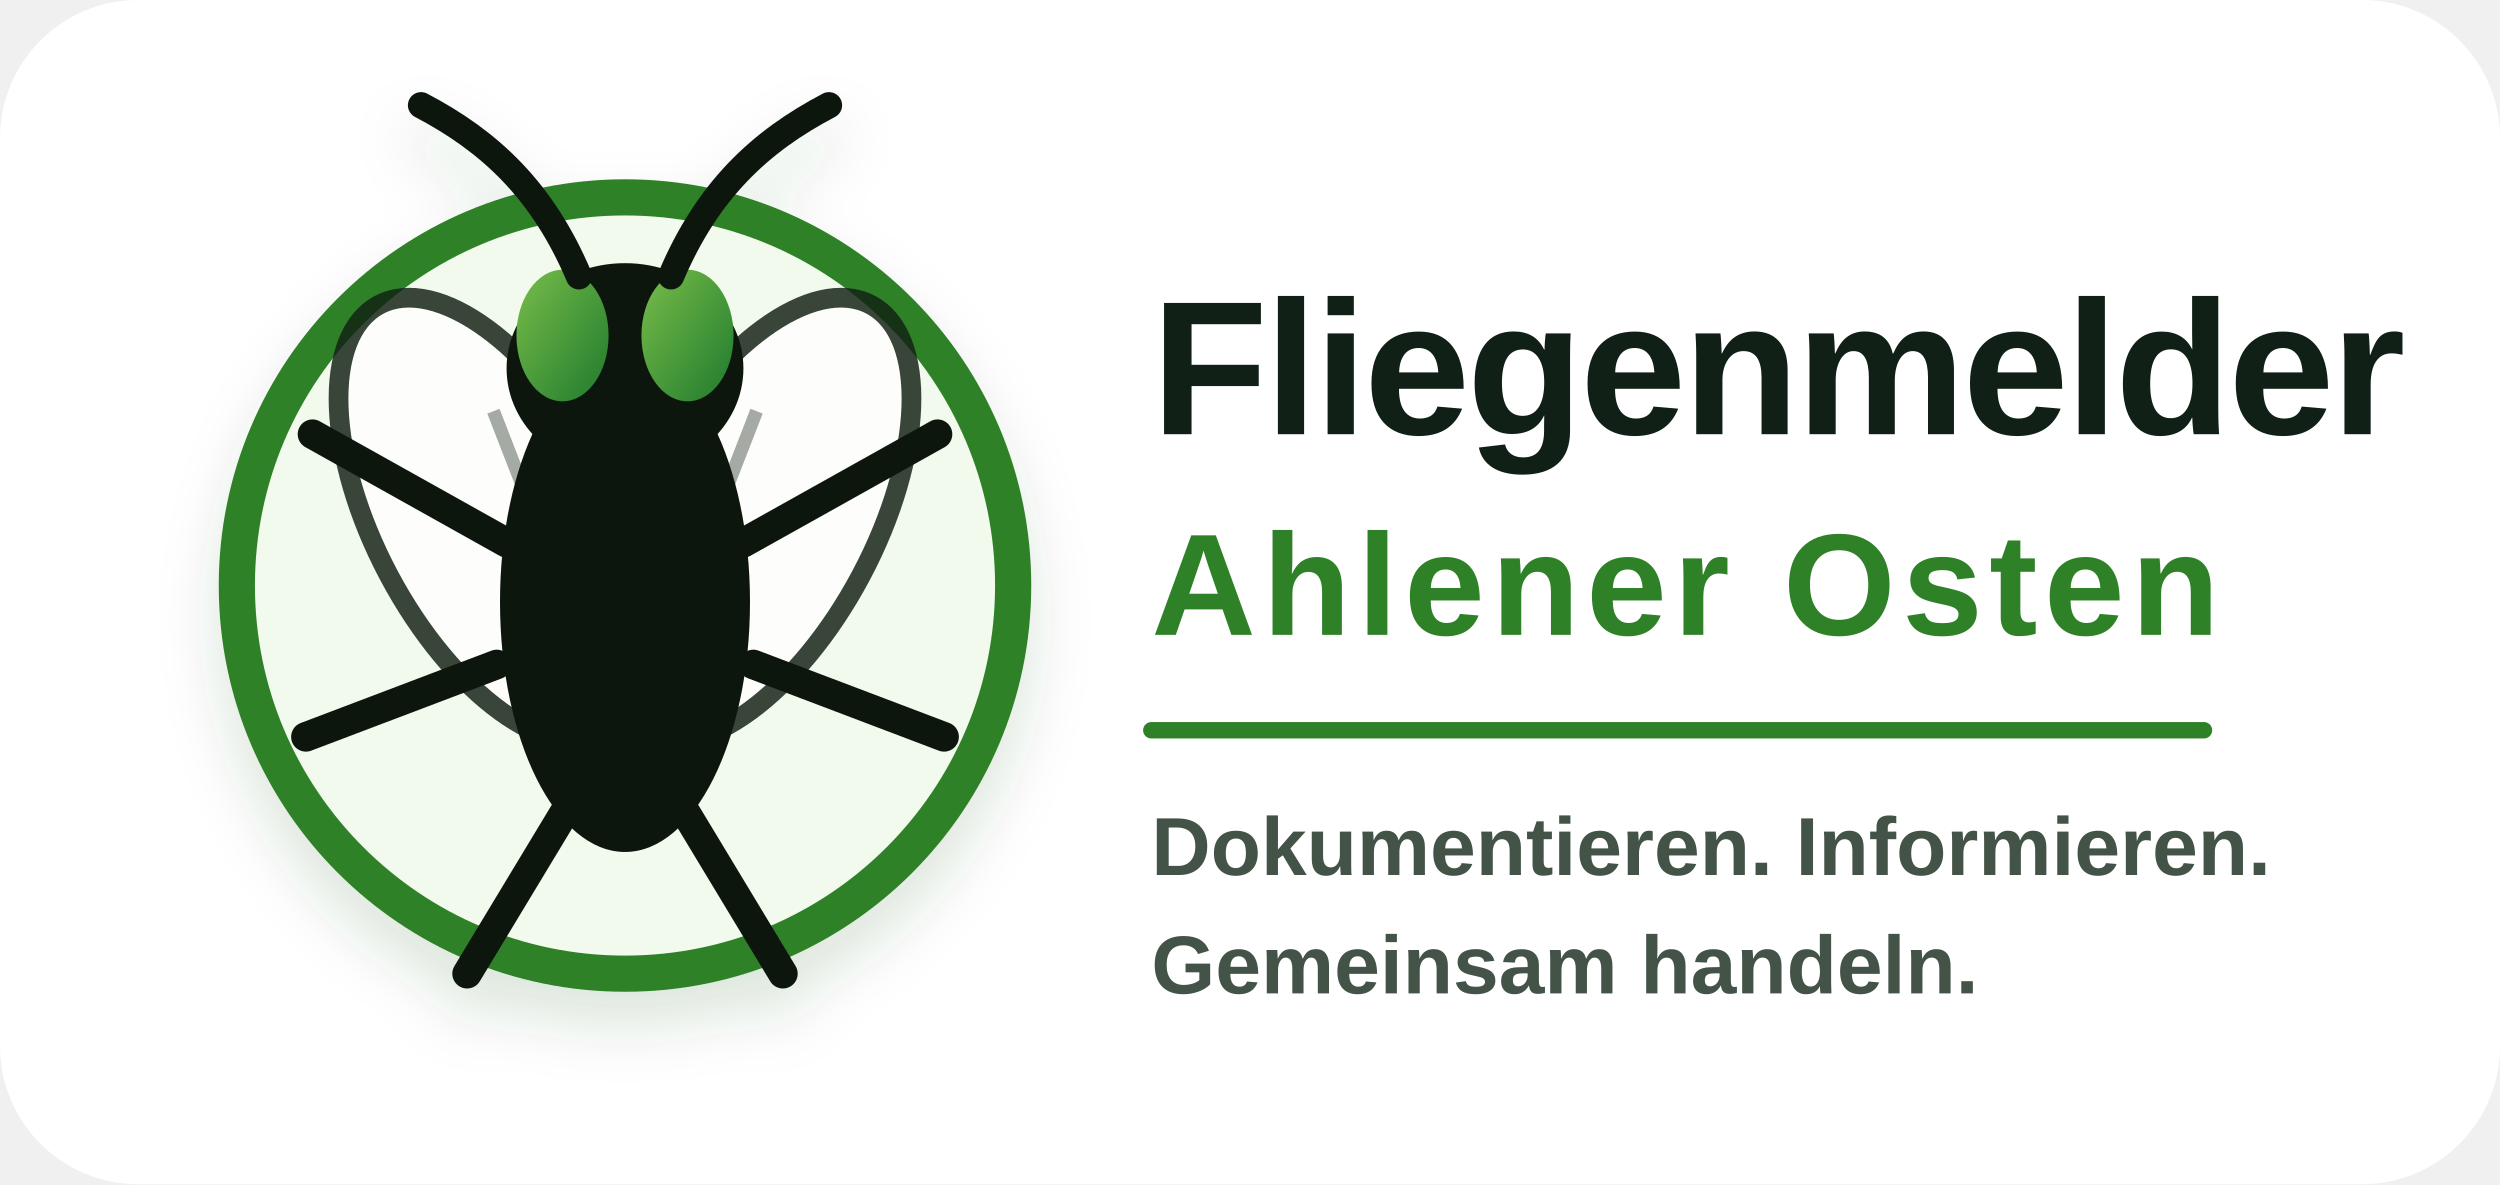
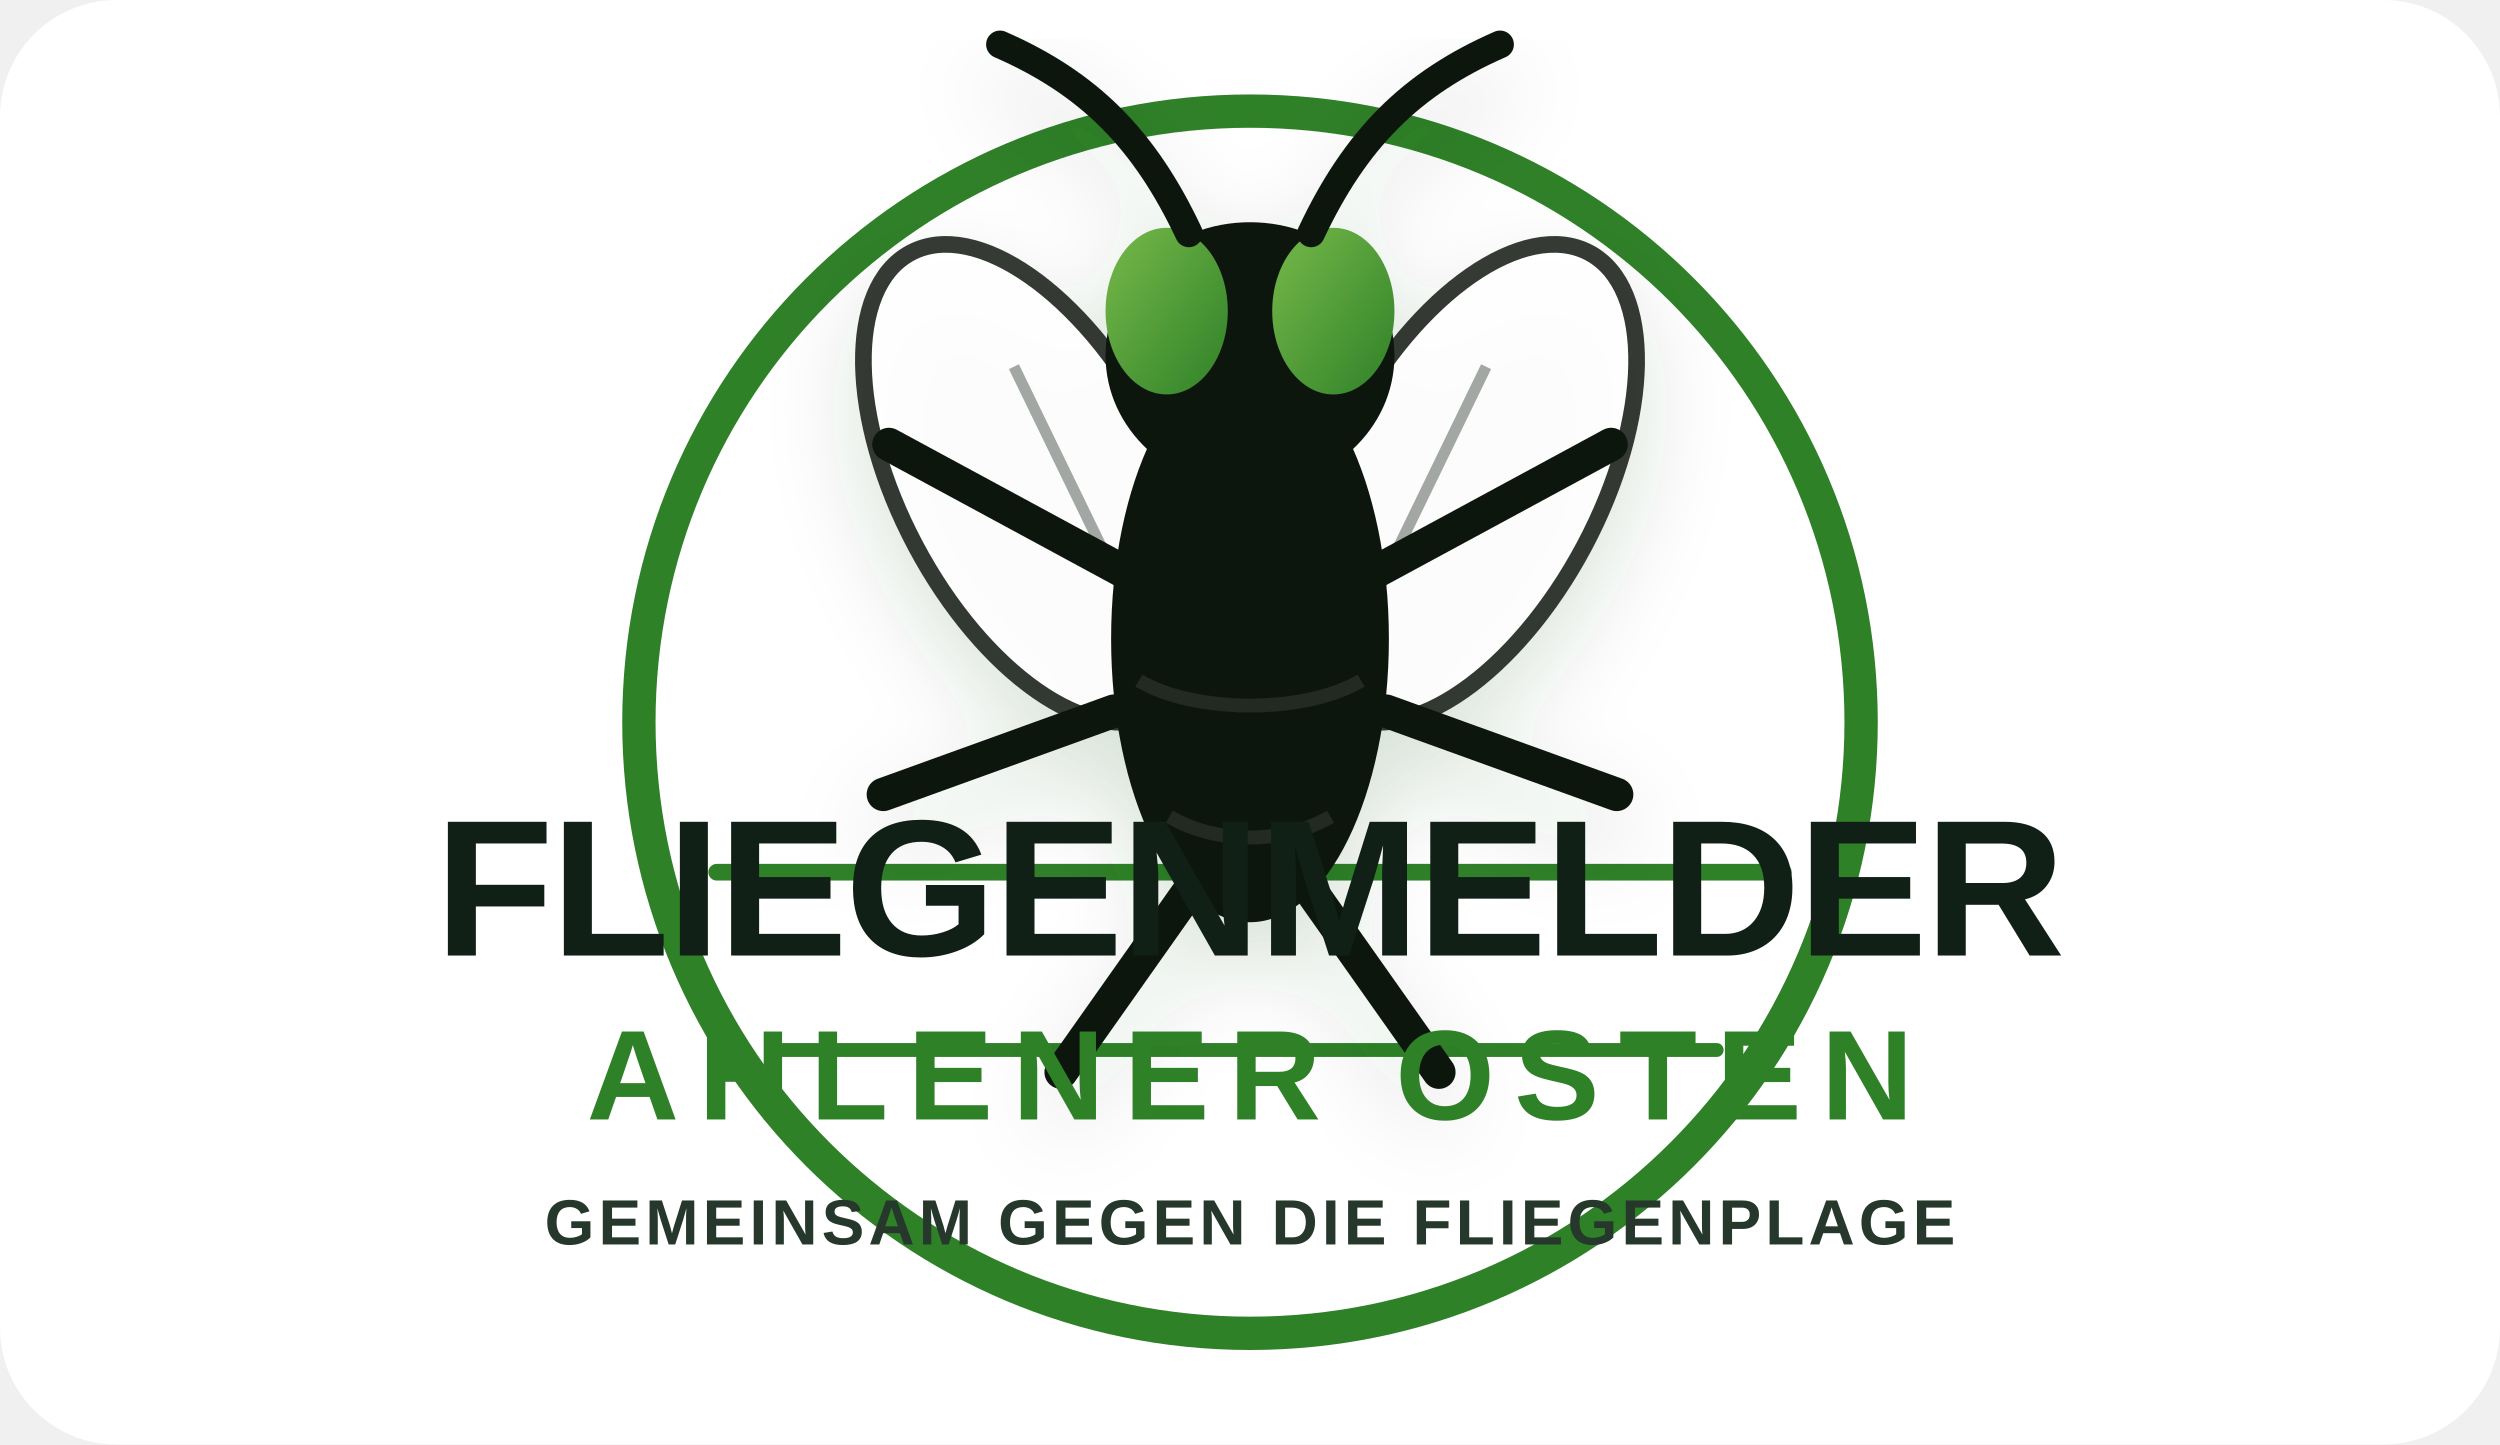
- <svg xmlns="http://www.w3.org/2000/svg" viewBox="0 0 760 360" role="img" aria-label="Fliegenmelder Ahlener Osten">
+ <svg xmlns="http://www.w3.org/2000/svg" viewBox="0 0 900 520" role="img" aria-label="Fliegenmelder Ahlener Osten">
  <defs>
-     <linearGradient id="g" x1="0" x2="1" y1="0" y2="1">
-       <stop offset="0" stop-color="#78bd4a" />
-       <stop offset="1" stop-color="#1f7a2d" />
+     <linearGradient id="green" x1="0" x2="1" y1="0" y2="1">
+       <stop offset="0" stop-color="#77b94a" />
+       <stop offset="1" stop-color="#2f8128" />
    </linearGradient>
-     <filter id="s" x="-20%" y="-20%" width="140%" height="140%">
-       <feDropShadow dx="0" dy="10" stdDeviation="9" flood-color="#0b3f18" flood-opacity=".14" />
+     <filter id="shadow" x="-20%" y="-20%" width="140%" height="140%">
+       <feDropShadow dx="0" dy="14" stdDeviation="16" flood-color="#0e3f18" flood-opacity=".16" />
    </filter>
  </defs>
-   <rect width="760" height="360" rx="42" fill="#ffffff" />
-   <g filter="url(#s)">
-     <circle cx="190" cy="178" r="118" fill="#f2faee" stroke="#2f8128" stroke-width="11" />
-     <ellipse cx="150" cy="158" rx="36" ry="74" fill="#fff" opacity=".84" stroke="#142216" stroke-width="6" transform="rotate(-28 150 158)" />
-     <ellipse cx="230" cy="158" rx="36" ry="74" fill="#fff" opacity=".84" stroke="#142216" stroke-width="6" transform="rotate(28 230 158)" />
-     <path d="M150 125 L183 210 M230 125 L197 210" stroke="#142216" stroke-width="4" opacity=".38" />
-     <ellipse cx="190" cy="183" rx="38" ry="76" fill="#101611" />
-     <ellipse cx="190" cy="112" rx="36" ry="32" fill="#101611" />
-     <ellipse cx="171" cy="102" rx="14" ry="20" fill="url(#g)" />
-     <ellipse cx="209" cy="102" rx="14" ry="20" fill="url(#g)" />
-     <path d="M176 84 C165 58 149 43 128 32 M204 84 C215 58 231 43 252 32" fill="none" stroke="#101611" stroke-width="8" stroke-linecap="round" />
-     <path d="M154 165 L95 132 M226 165 L285 132 M151 202 L93 224 M229 202 L287 224 M174 243 L142 296 M206 243 L238 296" stroke="#101611" stroke-width="9" stroke-linecap="round" />
+   <rect width="900" height="520" rx="42" fill="#ffffff" />
+   <circle cx="450" cy="260" r="220" fill="#fff" stroke="#2f8128" stroke-width="12" />
+   <path d="M258 314 H642" stroke="#2f8128" stroke-width="6" stroke-linecap="round" />
+   <path d="M282 378 H618" stroke="#2f8128" stroke-width="5" stroke-linecap="round" />
+   <g filter="url(#shadow)">
+     <ellipse cx="372" cy="174" rx="48" ry="94" fill="#fff" opacity=".86" stroke="#121c14" stroke-width="6" transform="rotate(-28 372 174)" />
+     <ellipse cx="528" cy="174" rx="48" ry="94" fill="#fff" opacity=".86" stroke="#121c14" stroke-width="6" transform="rotate(28 528 174)" />
+     <path d="M365 132 L432 270 M535 132 L468 270" stroke="#121c14" stroke-width="4" opacity=".38" />
+     <ellipse cx="450" cy="230" rx="50" ry="102" fill="#101611" />
+     <ellipse cx="450" cy="128" rx="52" ry="48" fill="#101611" />
+     <ellipse cx="420" cy="112" rx="22" ry="30" fill="url(#green)" />
+     <ellipse cx="480" cy="112" rx="22" ry="30" fill="url(#green)" />
+     <path d="M428 84 C412 50 392 30 360 16 M472 84 C488 50 508 30 540 16" fill="none" stroke="#101611" stroke-width="10" stroke-linecap="round" />
+     <path d="M405 206 L320 160 M495 206 L580 160 M401 256 L318 286 M499 256 L582 286 M430 318 L382 386 M470 318 L518 386" stroke="#101611" stroke-width="12" stroke-linecap="round" />
+     <path d="M410 245 C430 257 470 257 490 245 M421 294 C438 304 462 304 479 294" fill="none" stroke="#2d3a2d" stroke-width="5" opacity=".55" />
  </g>
-   <text x="350" y="132" font-family="Arial, Helvetica, sans-serif" font-size="58" font-weight="900" fill="#102016" letter-spacing="-1">Fliegenmelder</text>
-   <text x="350" y="193" font-family="Arial, Helvetica, sans-serif" font-size="44" font-weight="800" fill="#2f8128" letter-spacing="2">Ahlener Osten</text>
-   <path d="M350 222 H670" stroke="#2f8128" stroke-width="5" stroke-linecap="round" />
-   <text x="350" y="266" font-family="Arial, Helvetica, sans-serif" font-size="25" font-weight="700" fill="#435347">Dokumentieren. Informieren.</text>
-   <text x="350" y="302" font-family="Arial, Helvetica, sans-serif" font-size="25" font-weight="700" fill="#435347">Gemeinsam handeln.</text>
+   <text x="450" y="344" text-anchor="middle" font-family="Arial, Helvetica, sans-serif" font-size="70" font-weight="900" fill="#102016" letter-spacing="-1">FLIEGENMELDER</text>
+   <text x="450" y="403" text-anchor="middle" font-family="Arial, Helvetica, sans-serif" font-size="46" font-weight="850" fill="#2f8128" letter-spacing="7">AHLENER OSTEN</text>
+   <text x="450" y="448" text-anchor="middle" font-family="Arial, Helvetica, sans-serif" font-size="23" font-weight="700" fill="#26382c" letter-spacing="1.5">GEMEINSAM GEGEN DIE FLIEGENPLAGE</text>
</svg>
